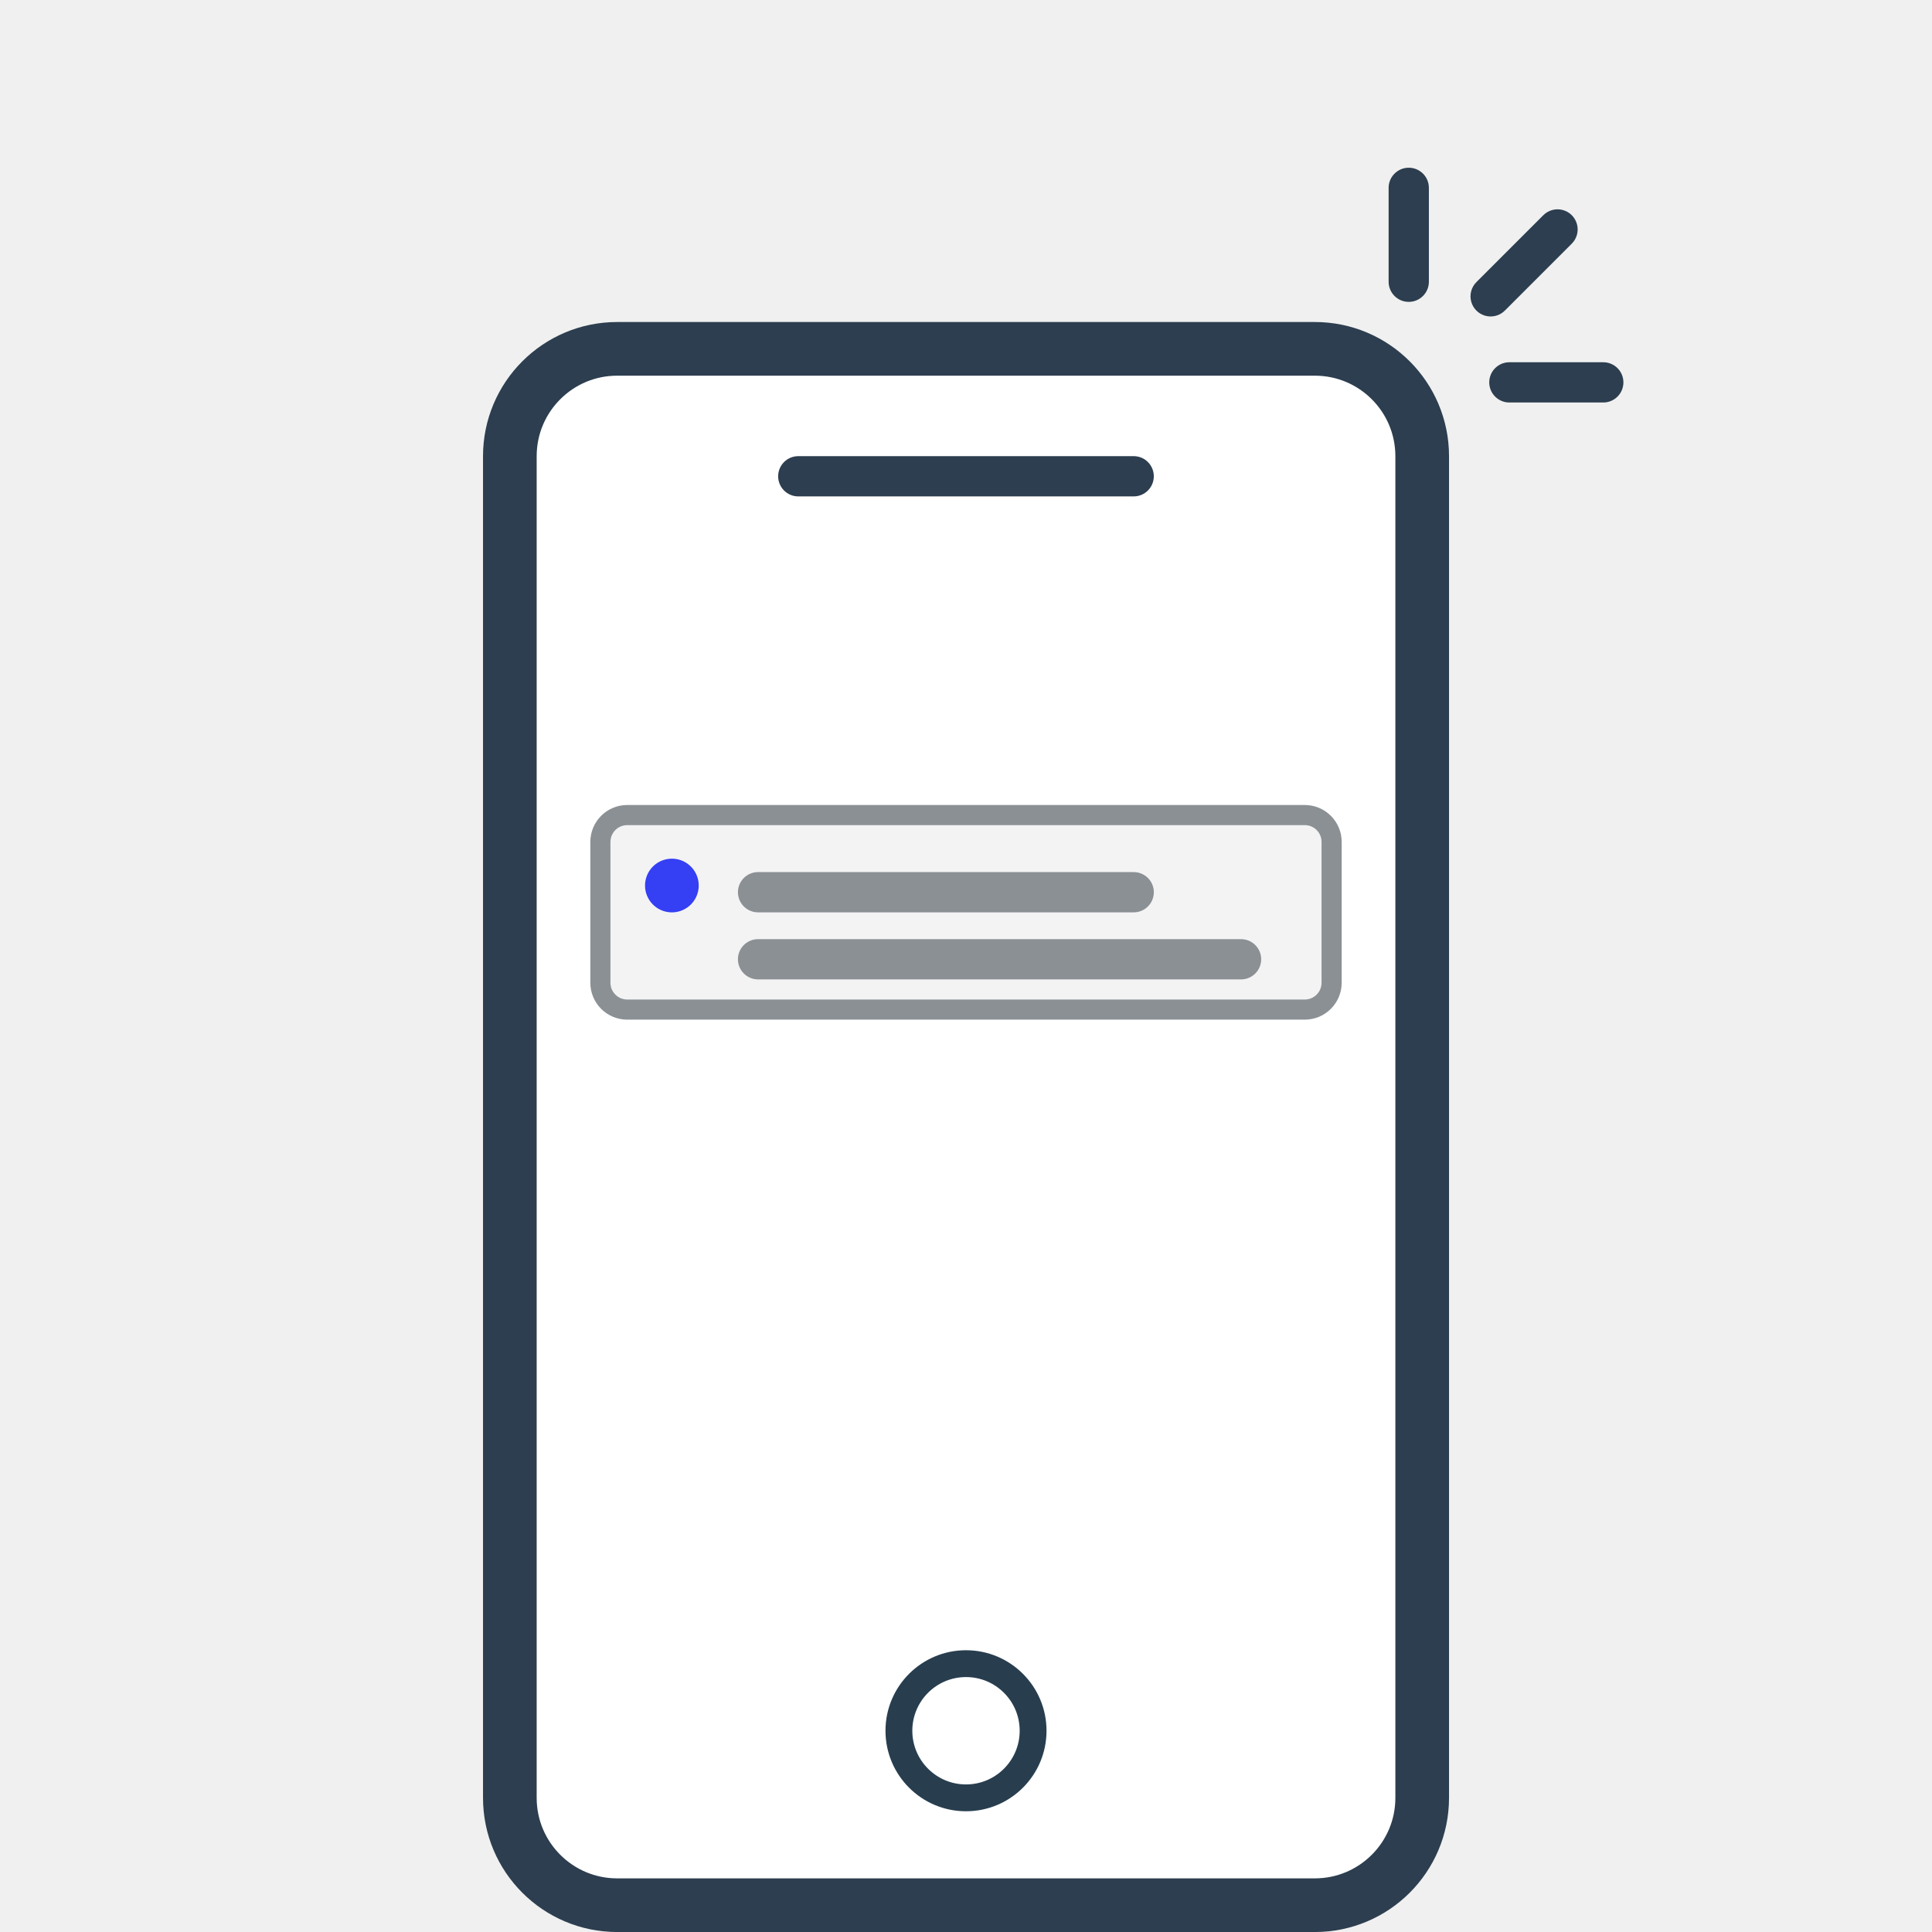
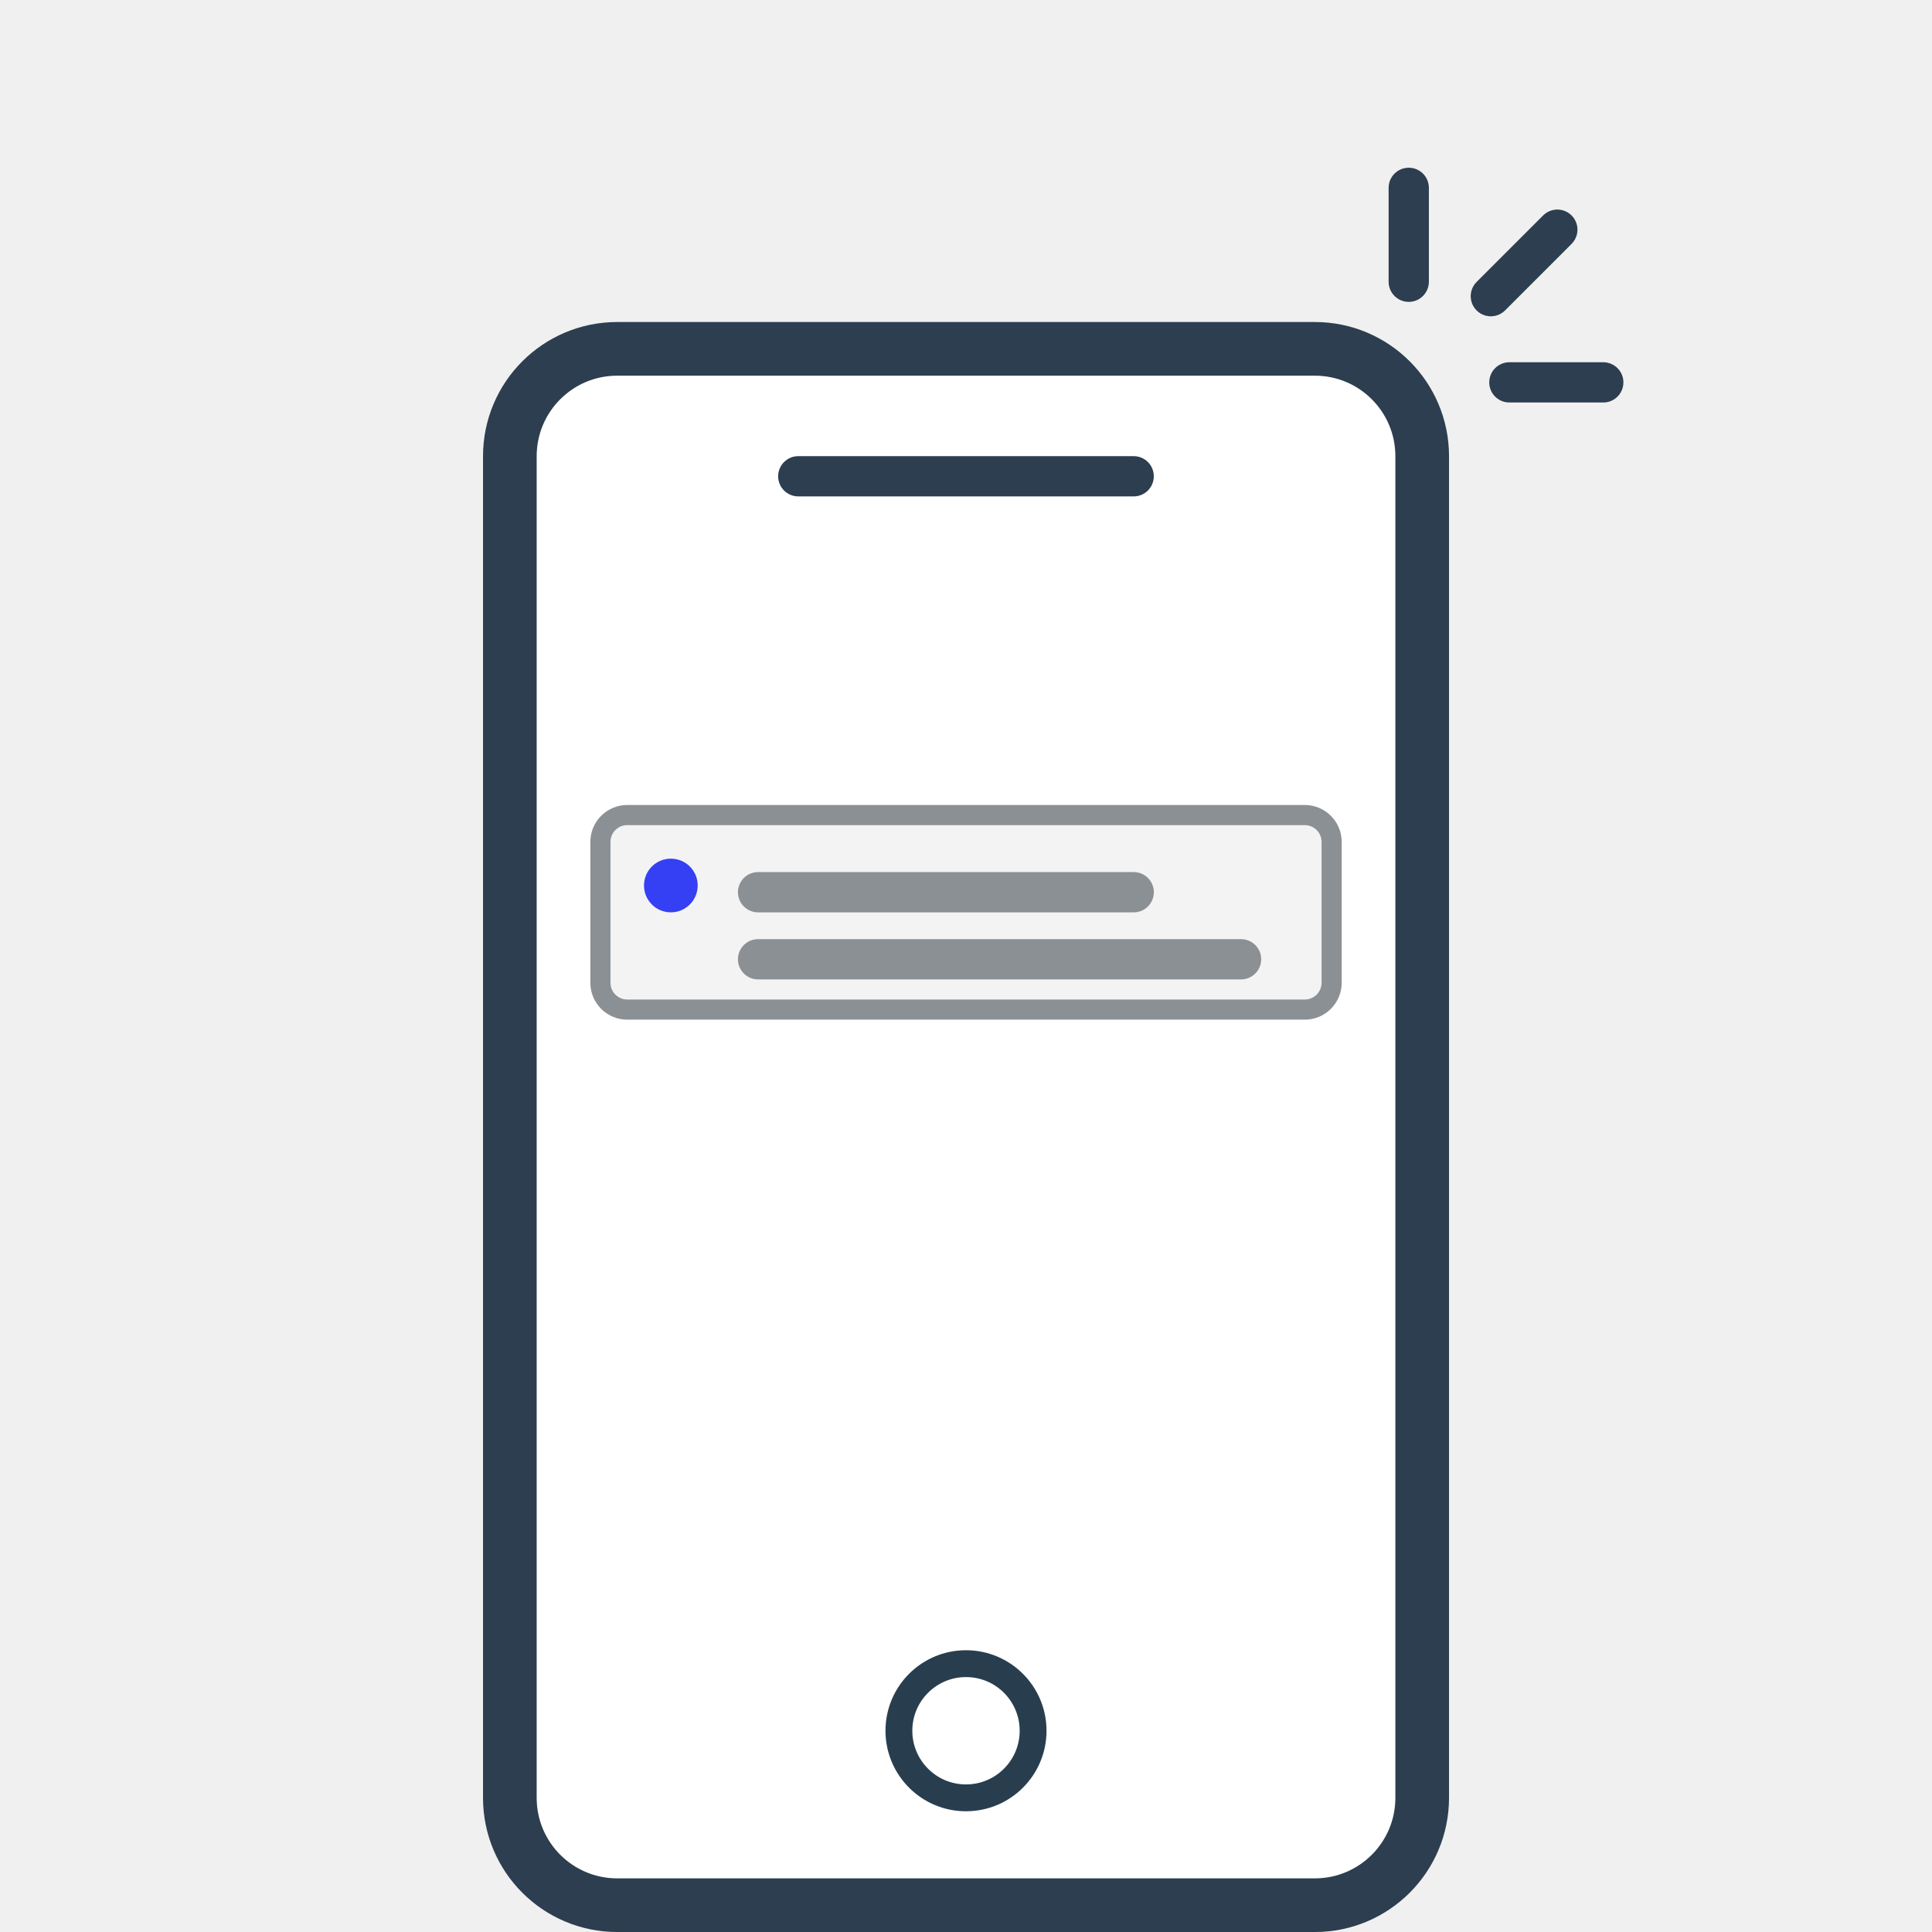
- <svg xmlns="http://www.w3.org/2000/svg" width="48" height="48">
-   <g fill="none" fill-rule="evenodd">
-     <g transform="translate(12 4)">
-       <rect stroke="#2C3E4F" stroke-width="1.333" fill="#FFF" x=".667" y="4.667" width="22.667" height="38.667" rx="2.667" />
-       <circle stroke="#283E4F" stroke-width=".667" fill="#FFF" cx="12" cy="39" r="1.667" />
-       <rect fill="#2C3E4F" x="7.333" y="7.333" width="9.333" height="1" rx=".5" />
-       <g fill="#2C3E4F">
-         <path d="M25.5 5h2.333a.5.5 0 0 1 0 1H25.5a.5.5 0 1 1 0-1zM23.5.667V3a.5.5 0 1 1-1 0V.667a.5.5 0 0 1 1 0zM24.687 3.003l1.65-1.65a.5.5 0 1 1 .707.707l-1.65 1.65a.5.5 0 1 1-.707-.707z" />
-       </g>
-       <g transform="translate(2.6667 16)">
-         <rect stroke="#8B9094" stroke-width=".5" fill="#F3F3F4" x=".25" y=".25" width="18.167" height="4.833" rx=".667" />
-         <path d="M2 2.667a.667.667 0 1 0 0-1.333.667.667 0 0 0 0 1.333z" fill="#353FF4" />
-         <rect fill="#8B9094" x="3.667" y="1.667" width="10.333" height="1" rx=".5" />
-         <rect fill="#8B9094" x="3.667" y="3.333" width="13" height="1" rx=".5" />
-       </g>
-     </g>
+ <svg xmlns="http://www.w3.org/2000/svg" width="48" height="48" fill-rule="evenodd">
+   <g fill="#fff">
+     <rect stroke="#2c3e4f" stroke-width="1.333" x="12.667" y="8.667" width="22.667" height="38.667" rx="2.667" />
+     <circle stroke="#283e4f" stroke-width=".667" cx="24" cy="43" r="1.667" />
+   </g>
+   <g fill="#2c3e4f">
+     <rect x="19.333" y="11.333" width="9.333" height="1" rx=".5" />
+     <path d="M37.5 9h2.333a.5.5 0 1 1 0 1H37.5a.5.5 0 1 1 0-1zm-2-4.333V7a.5.5 0 1 1-1 0V4.667a.5.5 0 1 1 1 0zm1.187 2.337l1.65-1.65a.5.5 0 0 1 .838.223.5.5 0 0 1-.131.484l-1.65 1.65a.5.5 0 0 1-.838-.223.5.5 0 0 1 .131-.484z" />
+   </g>
+   <rect stroke="#8b9094" stroke-width=".5" fill="#f3f3f4" x="14.917" y="20.25" width="18.167" height="4.833" rx=".667" />
+   <path d="M16.667 22.667c.368 0 .667-.298.667-.667s-.298-.667-.667-.667S16 21.632 16 22s.298.667.667.667z" fill="#353ff4" />
+   <g fill="#8b9094">
+     <rect x="18.334" y="21.667" width="10.333" height="1" rx=".5" />
+     <rect x="18.334" y="23.333" width="13" height="1" rx=".5" />
  </g>
</svg>
